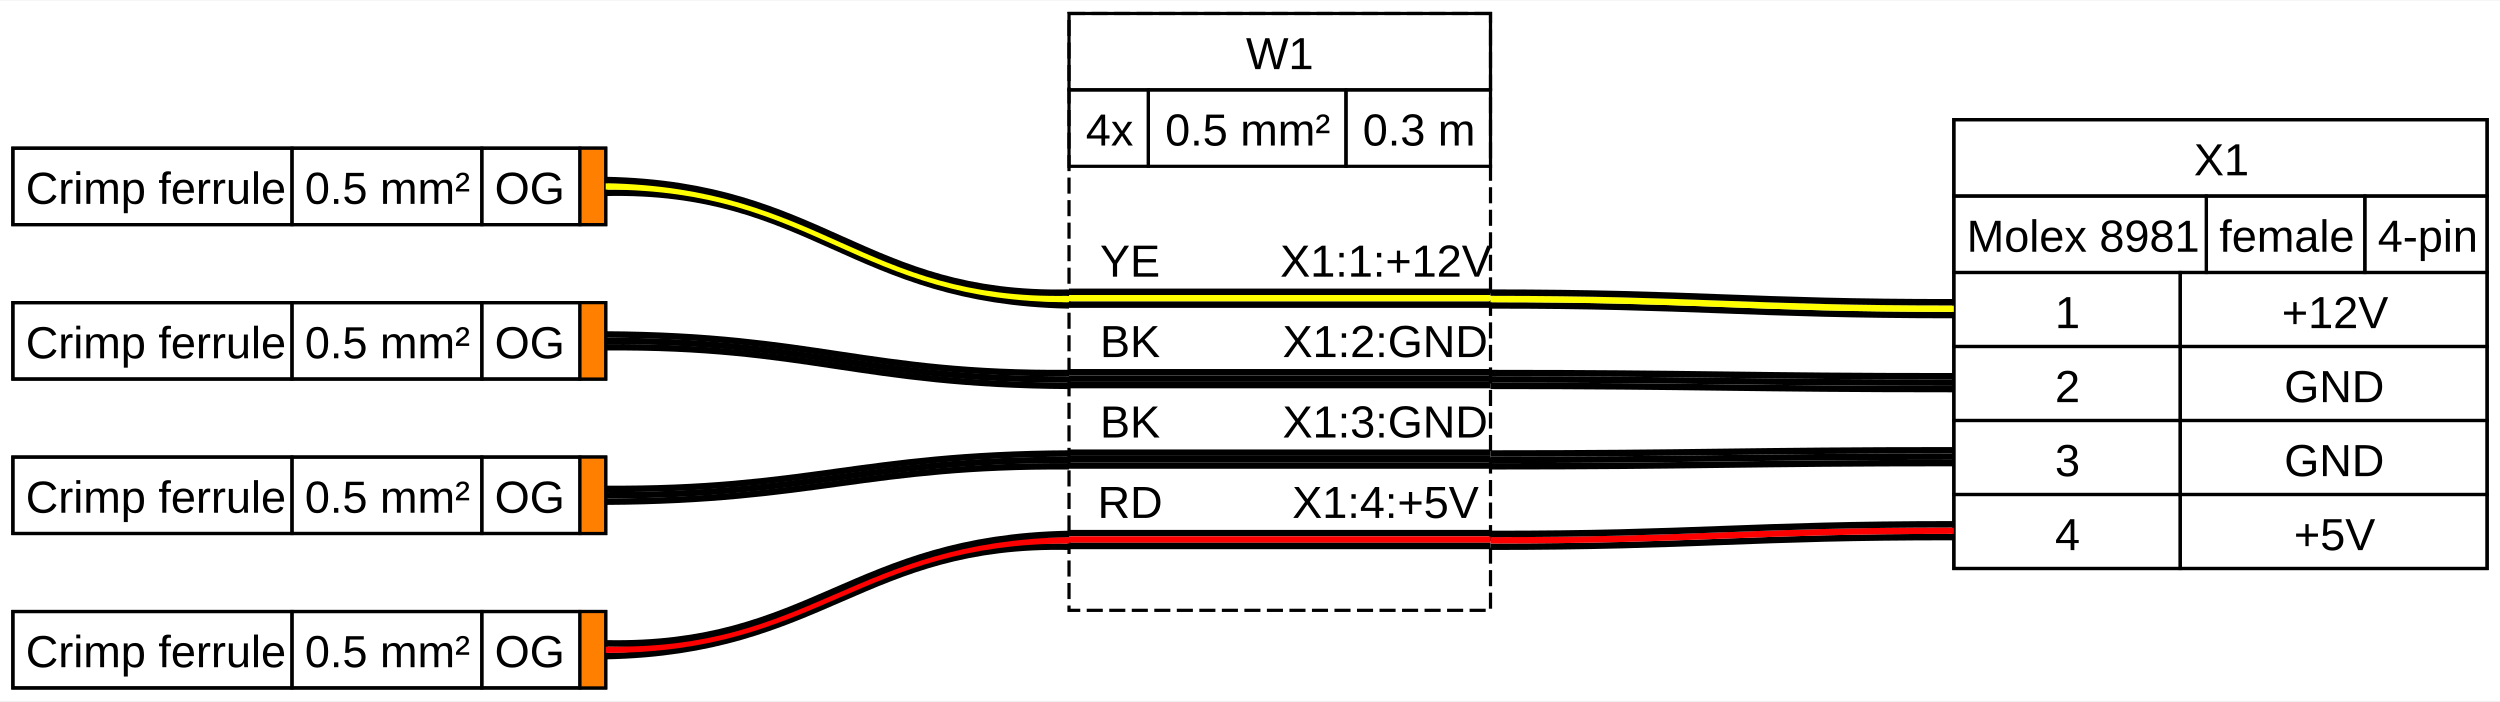
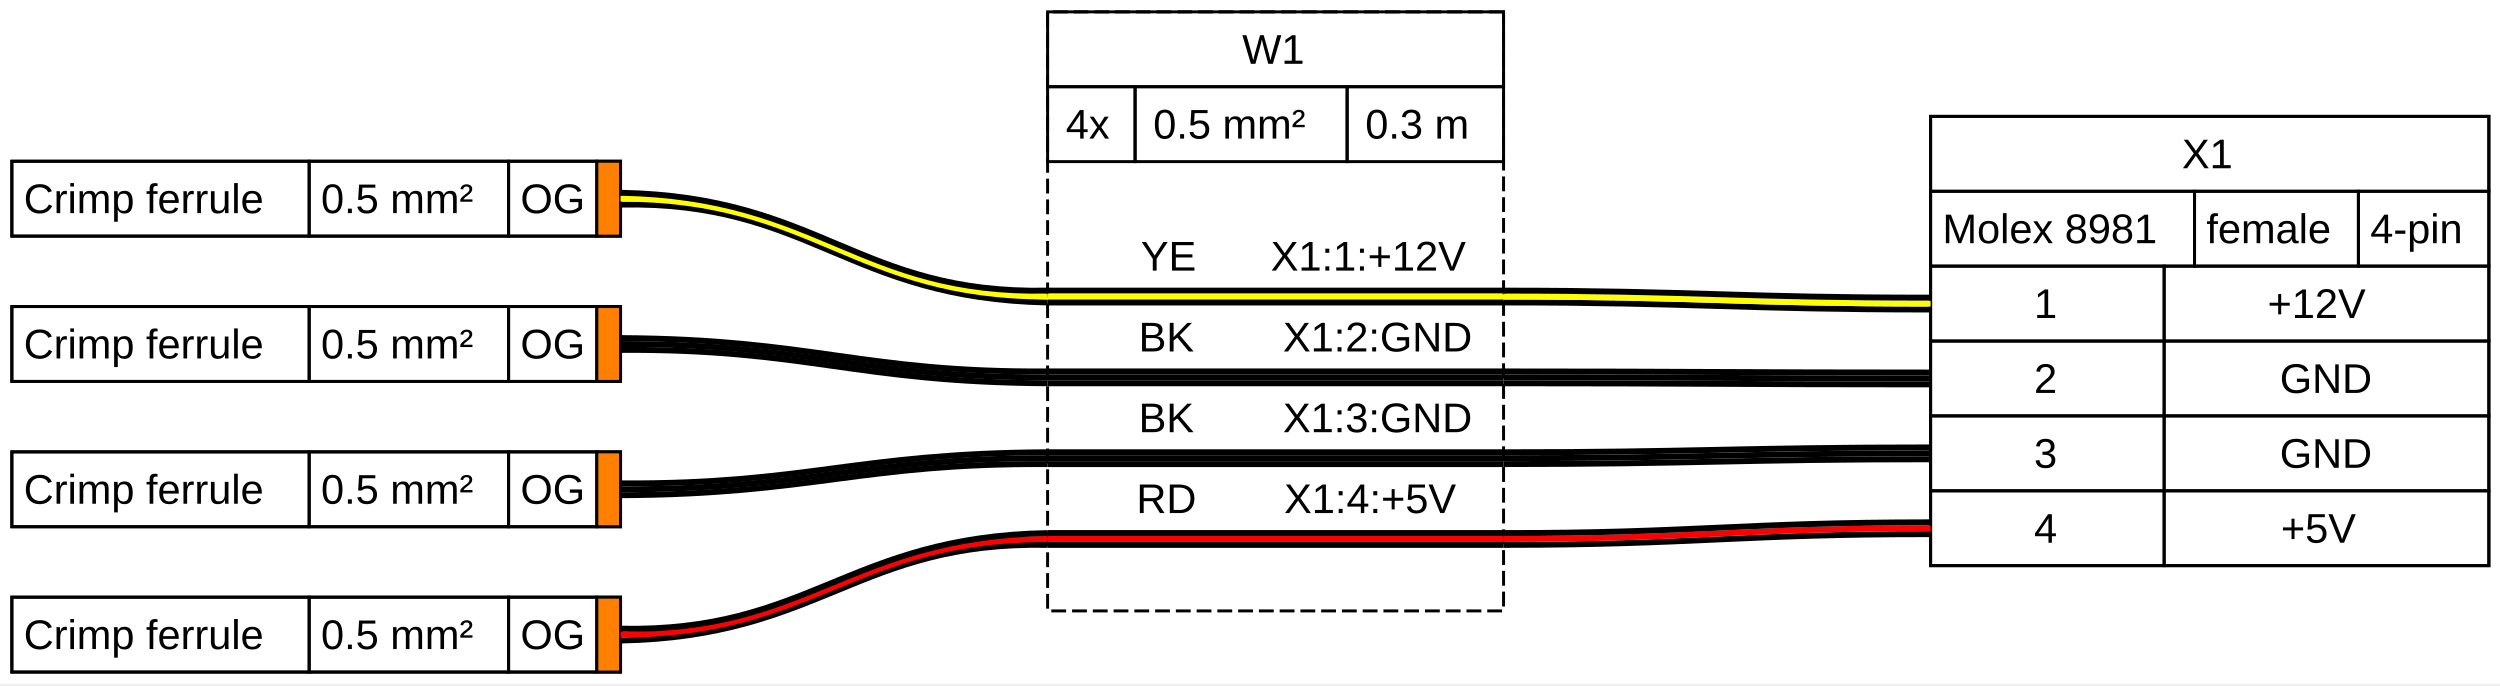
- <svg xmlns="http://www.w3.org/2000/svg" width="777pt" height="218pt" viewBox="0.00 0.00 777.00 217.62">
-   <g id="graph0" class="graph" transform="scale(1 1) rotate(0) translate(4 213.62)">
-     <polygon fill="#ffffff" stroke="none" points="-4,4 -4,-213.62 773,-213.62 773,4 -4,4" />
+ <svg xmlns="http://www.w3.org/2000/svg" width="843pt" height="231pt" viewBox="0.00 0.00 843.00 231.00">
+   <g id="graph0" class="graph" transform="scale(1 1) rotate(0) translate(4 226.62)">
+     <polygon fill="#ffffff" stroke="none" points="-4,4 -4,-226.62 839.25,-226.62 839.25,4 -4,4" />
    <g id="node1" class="node">
-       <polygon fill="#ffffff" stroke="black" points="184.25,-167.75 0,-167.75 0,-144 184.25,-144 184.25,-167.75" />
-       <polygon fill="none" stroke="black" points="0,-144 0,-167.75 86.75,-167.75 86.75,-144 0,-144" />
-       <text text-anchor="start" x="4" y="-150.45" font-family="arial" font-size="14.00">Crimp ferrule</text>
-       <polygon fill="none" stroke="black" points="86.75,-144 86.75,-167.75 145.75,-167.75 145.75,-144 86.75,-144" />
-       <text text-anchor="start" x="90.75" y="-150.45" font-family="arial" font-size="14.00">0.5 mm²</text>
-       <polygon fill="none" stroke="black" points="145.75,-144 145.75,-167.75 176.25,-167.75 176.25,-144 145.75,-144" />
-       <text text-anchor="start" x="149.75" y="-150.45" font-family="arial" font-size="14.00">OG</text>
-       <polygon fill="#ff8000" stroke="none" points="176.25,-144 176.25,-167.75 184.25,-167.75 184.25,-144 176.25,-144" />
-       <polygon fill="none" stroke="black" points="176.25,-144 176.25,-167.75 184.25,-167.75 184.25,-144 176.25,-144" />
+       <polygon fill="#ffffff" stroke="black" points="205.25,-172.25 0,-172.25 0,-147 205.25,-147 205.25,-172.25" />
+       <polygon fill="none" stroke="black" points="0,-147 0,-172.25 100.25,-172.25 100.25,-147 0,-147" />
+       <text xml:space="preserve" text-anchor="start" x="4" y="-154.75" font-family="arial" font-size="14.00">Crimp ferrule</text>
+       <polygon fill="none" stroke="black" points="100.25,-147 100.25,-172.25 167.5,-172.25 167.5,-147 100.25,-147" />
+       <text xml:space="preserve" text-anchor="start" x="104.25" y="-154.75" font-family="arial" font-size="14.00">0.5 mm²</text>
+       <polygon fill="none" stroke="black" points="167.5,-147 167.5,-172.25 197.25,-172.25 197.25,-147 167.5,-147" />
+       <text xml:space="preserve" text-anchor="start" x="171.5" y="-154.75" font-family="arial" font-size="14.00">OG</text>
+       <polygon fill="#ff8000" stroke="none" points="197.25,-147 197.25,-172.25 205.25,-172.25 205.25,-147 197.25,-147" />
+       <polygon fill="none" stroke="black" points="197.25,-147 197.25,-172.25 205.25,-172.25 205.25,-147 197.25,-147" />
    </g>
    <g id="node6" class="node">
-       <polygon fill="#ffffff" stroke="black" stroke-dasharray="5,2" points="459.25,-209.62 328.25,-209.62 328.25,-24.12 459.25,-24.12 459.25,-209.62" />
-       <polygon fill="none" stroke="black" points="328.25,-185.88 328.25,-209.62 459.25,-209.62 459.25,-185.88 328.25,-185.88" />
-       <text text-anchor="start" x="383.25" y="-192.32" font-family="arial" font-size="14.00">W1</text>
-       <polygon fill="none" stroke="black" points="328.25,-162.12 328.25,-185.88 352.92,-185.88 352.92,-162.12 328.25,-162.12" />
-       <text text-anchor="start" x="333.46" y="-168.57" font-family="arial" font-size="14.00">4x</text>
-       <polygon fill="none" stroke="black" points="352.92,-162.12 352.92,-185.88 414.33,-185.88 414.33,-162.12 352.92,-162.12" />
-       <text text-anchor="start" x="358.12" y="-168.57" font-family="arial" font-size="14.00">0.5 mm²</text>
-       <polygon fill="none" stroke="black" points="414.33,-162.12 414.33,-185.88 459.25,-185.88 459.25,-162.12 414.33,-162.12" />
-       <text text-anchor="start" x="419.54" y="-168.57" font-family="arial" font-size="14.00">0.3 m</text>
-       <text text-anchor="start" x="329.88" y="-146.82" font-family="arial" font-size="14.00"> </text>
-       <text text-anchor="start" x="337.88" y="-127.83" font-family="arial" font-size="14.00">     YE    </text>
-       <text text-anchor="start" x="393.88" y="-127.83" font-family="arial" font-size="14.00">X1:1:+12V</text>
-       <polygon fill="#000000" stroke="none" points="328.25,-122.12 328.25,-124.12 459.25,-124.12 459.25,-122.12 328.25,-122.12" />
-       <polygon fill="#ffff00" stroke="none" points="328.25,-120.12 328.25,-122.12 459.25,-122.12 459.25,-120.12 328.25,-120.12" />
-       <polygon fill="#000000" stroke="none" points="328.25,-118.12 328.25,-120.12 459.25,-120.12 459.25,-118.12 328.25,-118.12" />
-       <text text-anchor="start" x="337.88" y="-102.83" font-family="arial" font-size="14.00">     BK    </text>
-       <text text-anchor="start" x="394.62" y="-102.83" font-family="arial" font-size="14.00">X1:2:GND</text>
-       <polygon fill="#000000" stroke="none" points="328.25,-97.12 328.25,-99.12 459.25,-99.12 459.25,-97.12 328.25,-97.12" />
-       <polygon fill="#000000" stroke="none" points="328.25,-95.12 328.25,-97.12 459.25,-97.12 459.25,-95.12 328.25,-95.12" />
-       <polygon fill="#000000" stroke="none" points="328.25,-93.12 328.25,-95.12 459.25,-95.12 459.25,-93.12 328.25,-93.12" />
-       <text text-anchor="start" x="337.88" y="-77.83" font-family="arial" font-size="14.00">     BK    </text>
-       <text text-anchor="start" x="394.62" y="-77.83" font-family="arial" font-size="14.00">X1:3:GND</text>
-       <polygon fill="#000000" stroke="none" points="328.25,-72.12 328.25,-74.12 459.25,-74.12 459.25,-72.12 328.25,-72.12" />
-       <polygon fill="#000000" stroke="none" points="328.25,-70.12 328.25,-72.12 459.25,-72.12 459.25,-70.12 328.25,-70.12" />
-       <polygon fill="#000000" stroke="none" points="328.25,-68.12 328.25,-70.12 459.25,-70.12 459.25,-68.12 328.25,-68.12" />
-       <text text-anchor="start" x="337.12" y="-52.83" font-family="arial" font-size="14.00">     RD    </text>
-       <text text-anchor="start" x="397.62" y="-52.83" font-family="arial" font-size="14.00">X1:4:+5V</text>
-       <polygon fill="#000000" stroke="none" points="328.25,-47.12 328.25,-49.12 459.25,-49.12 459.25,-47.12 328.25,-47.12" />
-       <polygon fill="#ff0000" stroke="none" points="328.25,-45.12 328.25,-47.12 459.25,-47.12 459.25,-45.12 328.25,-45.12" />
-       <polygon fill="#000000" stroke="none" points="328.25,-43.12 328.25,-45.12 459.25,-45.12 459.25,-43.12 328.25,-43.12" />
-       <text text-anchor="start" x="329.88" y="-27.82" font-family="arial" font-size="14.00"> </text>
+       <polygon fill="#ffffff" stroke="black" stroke-dasharray="5,2" points="503,-222.62 349.25,-222.62 349.25,-20.62 503,-20.62 503,-222.62" />
+       <polygon fill="none" stroke="black" points="349.25,-197.38 349.25,-222.62 503,-222.62 503,-197.38 349.25,-197.38" />
+       <text xml:space="preserve" text-anchor="start" x="414.88" y="-205.12" font-family="arial" font-size="14.00">W1</text>
+       <polygon fill="none" stroke="black" points="349.25,-172.12 349.25,-197.38 378.75,-197.38 378.75,-172.12 349.25,-172.12" />
+       <text xml:space="preserve" text-anchor="start" x="355.38" y="-179.88" font-family="arial" font-size="14.00">4x</text>
+       <polygon fill="none" stroke="black" points="378.75,-172.12 378.75,-197.38 450.25,-197.38 450.25,-172.12 378.75,-172.12" />
+       <text xml:space="preserve" text-anchor="start" x="384.88" y="-179.88" font-family="arial" font-size="14.00">0.5 mm²</text>
+       <polygon fill="none" stroke="black" points="450.25,-172.12 450.25,-197.38 503,-197.38 503,-172.12 450.25,-172.12" />
+       <text xml:space="preserve" text-anchor="start" x="456.38" y="-179.88" font-family="arial" font-size="14.00">0.3 m</text>
+       <text xml:space="preserve" text-anchor="start" x="351.25" y="-156.62" font-family="arial" font-size="14.00"> </text>
+       <text xml:space="preserve" text-anchor="start" x="361.25" y="-135.38" font-family="arial" font-size="14.00">     YE    </text>
+       <text xml:space="preserve" text-anchor="start" x="424.5" y="-135.38" font-family="arial" font-size="14.00">X1:1:+12V</text>
+       <polygon fill="#000000" stroke="none" points="349.25,-127.62 349.25,-129.62 503,-129.62 503,-127.62 349.25,-127.62" />
+       <polygon fill="#ffff00" stroke="none" points="349.25,-125.62 349.25,-127.62 503,-127.62 503,-125.62 349.25,-125.62" />
+       <polygon fill="#000000" stroke="none" points="349.25,-123.62 349.25,-125.62 503,-125.62 503,-123.62 349.25,-123.62" />
+       <text xml:space="preserve" text-anchor="start" x="360.5" y="-108.12" font-family="arial" font-size="14.00">     BK    </text>
+       <text xml:space="preserve" text-anchor="start" x="428.62" y="-108.12" font-family="arial" font-size="14.00">X1:2:GND</text>
+       <polygon fill="#000000" stroke="none" points="349.25,-100.38 349.25,-102.38 503,-102.38 503,-100.38 349.25,-100.38" />
+       <polygon fill="#000000" stroke="none" points="349.25,-98.38 349.25,-100.38 503,-100.38 503,-98.38 349.25,-98.38" />
+       <polygon fill="#000000" stroke="none" points="349.25,-96.38 349.25,-98.38 503,-98.38 503,-96.38 349.25,-96.38" />
+       <text xml:space="preserve" text-anchor="start" x="360.5" y="-80.88" font-family="arial" font-size="14.00">     BK    </text>
+       <text xml:space="preserve" text-anchor="start" x="428.62" y="-80.88" font-family="arial" font-size="14.00">X1:3:GND</text>
+       <polygon fill="#000000" stroke="none" points="349.25,-73.12 349.25,-75.12 503,-75.12 503,-73.12 349.25,-73.12" />
+       <polygon fill="#000000" stroke="none" points="349.25,-71.12 349.25,-73.12 503,-73.12 503,-71.12 349.25,-71.12" />
+       <polygon fill="#000000" stroke="none" points="349.25,-69.12 349.25,-71.12 503,-71.12 503,-69.12 349.25,-69.12" />
+       <text xml:space="preserve" text-anchor="start" x="359.75" y="-53.62" font-family="arial" font-size="14.00">     RD    </text>
+       <text xml:space="preserve" text-anchor="start" x="429" y="-53.62" font-family="arial" font-size="14.00">X1:4:+5V</text>
+       <polygon fill="#000000" stroke="none" points="349.25,-45.88 349.25,-47.88 503,-47.88 503,-45.88 349.25,-45.88" />
+       <polygon fill="#ff0000" stroke="none" points="349.25,-43.88 349.25,-45.88 503,-45.88 503,-43.88 349.25,-43.88" />
+       <polygon fill="#000000" stroke="none" points="349.25,-41.88 349.25,-43.88 503,-43.88 503,-41.88 349.25,-41.88" />
+       <text xml:space="preserve" text-anchor="start" x="351.25" y="-26.38" font-family="arial" font-size="14.00"> </text>
    </g>
    <g id="edge1" class="edge">
-       <path fill="none" stroke="#000000" stroke-width="2" d="M184.25,-153.88C248.23,-155.21 260.5,-120.21 328.25,-118.88" />
-       <path fill="none" stroke="#ffff00" stroke-width="2" d="M184.25,-155.88C250.11,-155.88 262.39,-120.88 328.25,-120.88" />
-       <path fill="none" stroke="#000000" stroke-width="2" d="M184.25,-157.87C252,-156.54 264.27,-121.54 328.25,-122.87" />
+       <path fill="none" stroke="#000000" stroke-width="2" d="M205.25,-157.63C269.04,-158.91 281.72,-125.91 349.25,-124.63" />
+       <path fill="none" stroke="#ffff00" stroke-width="2" d="M205.25,-159.63C270.91,-159.62 283.59,-126.62 349.25,-126.62" />
+       <path fill="none" stroke="#000000" stroke-width="2" d="M205.25,-161.62C272.78,-160.34 285.46,-127.34 349.25,-128.62" />
    </g>
    <g id="node2" class="node">
-       <polygon fill="#ffffff" stroke="black" points="184.25,-119.75 0,-119.75 0,-96 184.25,-96 184.25,-119.75" />
-       <polygon fill="none" stroke="black" points="0,-96 0,-119.75 86.75,-119.75 86.75,-96 0,-96" />
-       <text text-anchor="start" x="4" y="-102.45" font-family="arial" font-size="14.00">Crimp ferrule</text>
-       <polygon fill="none" stroke="black" points="86.75,-96 86.75,-119.75 145.75,-119.75 145.75,-96 86.75,-96" />
-       <text text-anchor="start" x="90.75" y="-102.45" font-family="arial" font-size="14.00">0.5 mm²</text>
-       <polygon fill="none" stroke="black" points="145.75,-96 145.75,-119.75 176.25,-119.75 176.25,-96 145.75,-96" />
-       <text text-anchor="start" x="149.75" y="-102.45" font-family="arial" font-size="14.00">OG</text>
-       <polygon fill="#ff8000" stroke="none" points="176.25,-96 176.25,-119.75 184.25,-119.75 184.25,-96 176.25,-96" />
-       <polygon fill="none" stroke="black" points="176.25,-96 176.25,-119.75 184.25,-119.75 184.25,-96 176.25,-96" />
+       <polygon fill="#ffffff" stroke="black" points="205.25,-123.25 0,-123.25 0,-98 205.25,-98 205.25,-123.25" />
+       <polygon fill="none" stroke="black" points="0,-98 0,-123.25 100.25,-123.25 100.25,-98 0,-98" />
+       <text xml:space="preserve" text-anchor="start" x="4" y="-105.75" font-family="arial" font-size="14.00">Crimp ferrule</text>
+       <polygon fill="none" stroke="black" points="100.25,-98 100.25,-123.25 167.5,-123.25 167.5,-98 100.25,-98" />
+       <text xml:space="preserve" text-anchor="start" x="104.25" y="-105.75" font-family="arial" font-size="14.00">0.5 mm²</text>
+       <polygon fill="none" stroke="black" points="167.5,-98 167.5,-123.25 197.25,-123.25 197.25,-98 167.5,-98" />
+       <text xml:space="preserve" text-anchor="start" x="171.5" y="-105.75" font-family="arial" font-size="14.00">OG</text>
+       <polygon fill="#ff8000" stroke="none" points="197.25,-98 197.25,-123.25 205.25,-123.25 205.25,-98 197.25,-98" />
+       <polygon fill="none" stroke="black" points="197.25,-98 197.25,-123.25 205.25,-123.25 205.25,-98 197.25,-98" />
    </g>
    <g id="edge3" class="edge">
-       <path fill="none" stroke="#000000" stroke-width="2" d="M184.25,-105.88C247.25,-106.29 262.81,-94.29 328.25,-93.88" />
-       <path fill="none" stroke="#000000" stroke-width="2" d="M184.25,-107.87C248.47,-107.87 264.03,-95.87 328.25,-95.87" />
-       <path fill="none" stroke="#000000" stroke-width="2" d="M184.25,-109.87C249.69,-109.46 265.25,-97.46 328.25,-97.87" />
+       <path fill="none" stroke="#000000" stroke-width="2" d="M205.25,-108.63C268.28,-109 283.89,-97.75 349.25,-97.38" />
+       <path fill="none" stroke="#000000" stroke-width="2" d="M205.25,-110.62C269.45,-110.62 285.05,-99.38 349.25,-99.37" />
+       <path fill="none" stroke="#000000" stroke-width="2" d="M205.25,-112.62C270.61,-112.25 286.22,-101 349.25,-101.37" />
    </g>
    <g id="node3" class="node">
-       <polygon fill="#ffffff" stroke="black" points="184.25,-71.75 0,-71.75 0,-48 184.25,-48 184.25,-71.75" />
-       <polygon fill="none" stroke="black" points="0,-48 0,-71.75 86.75,-71.75 86.75,-48 0,-48" />
-       <text text-anchor="start" x="4" y="-54.45" font-family="arial" font-size="14.00">Crimp ferrule</text>
-       <polygon fill="none" stroke="black" points="86.75,-48 86.75,-71.75 145.75,-71.75 145.75,-48 86.75,-48" />
-       <text text-anchor="start" x="90.75" y="-54.45" font-family="arial" font-size="14.00">0.5 mm²</text>
-       <polygon fill="none" stroke="black" points="145.75,-48 145.75,-71.75 176.25,-71.75 176.25,-48 145.75,-48" />
-       <text text-anchor="start" x="149.75" y="-54.45" font-family="arial" font-size="14.00">OG</text>
-       <polygon fill="#ff8000" stroke="none" points="176.25,-48 176.25,-71.75 184.25,-71.75 184.25,-48 176.25,-48" />
-       <polygon fill="none" stroke="black" points="176.25,-48 176.25,-71.75 184.25,-71.75 184.25,-48 176.25,-48" />
+       <polygon fill="#ffffff" stroke="black" points="205.25,-74.25 0,-74.25 0,-49 205.25,-49 205.25,-74.25" />
+       <polygon fill="none" stroke="black" points="0,-49 0,-74.25 100.25,-74.25 100.25,-49 0,-49" />
+       <text xml:space="preserve" text-anchor="start" x="4" y="-56.75" font-family="arial" font-size="14.00">Crimp ferrule</text>
+       <polygon fill="none" stroke="black" points="100.25,-49 100.25,-74.25 167.5,-74.25 167.5,-49 100.25,-49" />
+       <text xml:space="preserve" text-anchor="start" x="104.25" y="-56.75" font-family="arial" font-size="14.00">0.5 mm²</text>
+       <polygon fill="none" stroke="black" points="167.5,-49 167.5,-74.25 197.25,-74.25 197.25,-49 167.5,-49" />
+       <text xml:space="preserve" text-anchor="start" x="171.5" y="-56.75" font-family="arial" font-size="14.00">OG</text>
+       <polygon fill="#ff8000" stroke="none" points="197.25,-49 197.25,-74.25 205.25,-74.25 205.25,-49 197.25,-49" />
+       <polygon fill="none" stroke="black" points="197.25,-49 197.25,-74.25 205.25,-74.25 205.25,-49 197.25,-49" />
    </g>
    <g id="edge5" class="edge">
-       <path fill="none" stroke="#000000" stroke-width="2" d="M184.25,-57.88C249.59,-58.24 265.21,-69.24 328.25,-68.88" />
-       <path fill="none" stroke="#000000" stroke-width="2" d="M184.25,-59.88C248.44,-59.88 264.06,-70.87 328.25,-70.88" />
-       <path fill="none" stroke="#000000" stroke-width="2" d="M184.25,-61.87C247.29,-61.51 262.91,-72.51 328.25,-72.87" />
+       <path fill="none" stroke="#000000" stroke-width="2" d="M205.25,-59.63C270.53,-59.96 286.19,-70.46 349.25,-70.13" />
+       <path fill="none" stroke="#000000" stroke-width="2" d="M205.25,-61.62C269.42,-61.62 285.08,-72.12 349.25,-72.12" />
+       <path fill="none" stroke="#000000" stroke-width="2" d="M205.25,-63.62C268.31,-63.29 283.97,-73.79 349.25,-74.12" />
    </g>
    <g id="node4" class="node">
-       <polygon fill="#ffffff" stroke="black" points="184.25,-23.75 0,-23.75 0,0 184.25,0 184.25,-23.75" />
-       <polygon fill="none" stroke="black" points="0,0 0,-23.75 86.75,-23.75 86.75,0 0,0" />
-       <text text-anchor="start" x="4" y="-6.45" font-family="arial" font-size="14.00">Crimp ferrule</text>
-       <polygon fill="none" stroke="black" points="86.75,0 86.75,-23.75 145.75,-23.75 145.75,0 86.75,0" />
-       <text text-anchor="start" x="90.75" y="-6.45" font-family="arial" font-size="14.00">0.5 mm²</text>
-       <polygon fill="none" stroke="black" points="145.75,0 145.75,-23.75 176.25,-23.75 176.25,0 145.75,0" />
-       <text text-anchor="start" x="149.75" y="-6.45" font-family="arial" font-size="14.00">OG</text>
-       <polygon fill="#ff8000" stroke="none" points="176.25,0 176.25,-23.75 184.25,-23.75 184.25,0 176.25,0" />
-       <polygon fill="none" stroke="black" points="176.25,0 176.25,-23.75 184.25,-23.75 184.25,0 176.25,0" />
+       <polygon fill="#ffffff" stroke="black" points="205.25,-25.25 0,-25.25 0,0 205.25,0 205.25,-25.25" />
+       <polygon fill="none" stroke="black" points="0,0 0,-25.25 100.25,-25.25 100.25,0 0,0" />
+       <text xml:space="preserve" text-anchor="start" x="4" y="-7.75" font-family="arial" font-size="14.00">Crimp ferrule</text>
+       <polygon fill="none" stroke="black" points="100.25,0 100.25,-25.25 167.5,-25.25 167.5,0 100.25,0" />
+       <text xml:space="preserve" text-anchor="start" x="104.25" y="-7.75" font-family="arial" font-size="14.00">0.5 mm²</text>
+       <polygon fill="none" stroke="black" points="167.5,0 167.5,-25.25 197.25,-25.25 197.25,0 167.5,0" />
+       <text xml:space="preserve" text-anchor="start" x="171.5" y="-7.75" font-family="arial" font-size="14.00">OG</text>
+       <polygon fill="#ff8000" stroke="none" points="197.25,0 197.25,-25.25 205.25,-25.25 205.25,0 197.25,0" />
+       <polygon fill="none" stroke="black" points="197.25,0 197.25,-25.25 205.25,-25.25 205.25,0 197.25,0" />
    </g>
    <g id="edge7" class="edge">
-       <path fill="none" stroke="#000000" stroke-width="2" d="M184.25,-9.88C251.89,-11.19 264.37,-45.19 328.25,-43.88" />
-       <path fill="none" stroke="#ff0000" stroke-width="2" d="M184.25,-11.88C250.01,-11.88 262.49,-45.88 328.25,-45.88" />
-       <path fill="none" stroke="#000000" stroke-width="2" d="M184.25,-13.87C248.13,-12.56 260.61,-46.56 328.25,-47.87" />
+       <path fill="none" stroke="#000000" stroke-width="2" d="M205.25,-10.63C272.69,-11.89 285.52,-44.14 349.25,-42.88" />
+       <path fill="none" stroke="#ff0000" stroke-width="2" d="M205.25,-12.62C270.84,-12.62 283.66,-44.88 349.25,-44.88" />
+       <path fill="none" stroke="#000000" stroke-width="2" d="M205.25,-14.62C268.98,-13.36 281.81,-45.61 349.25,-46.87" />
    </g>
    <g id="node5" class="node">
-       <polygon fill="#ffffff" stroke="black" points="769,-176.62 603.25,-176.62 603.25,-37.12 769,-37.12 769,-176.62" />
-       <polygon fill="none" stroke="black" points="603.25,-152.88 603.25,-176.62 769,-176.62 769,-152.88 603.25,-152.88" />
-       <text text-anchor="start" x="677.88" y="-159.32" font-family="arial" font-size="14.00">X1</text>
-       <polygon fill="none" stroke="black" points="603.25,-129.12 603.25,-152.88 681.75,-152.88 681.75,-129.12 603.25,-129.12" />
-       <text text-anchor="start" x="607.25" y="-135.57" font-family="arial" font-size="14.00">Molex 8981</text>
-       <polygon fill="none" stroke="black" points="681.75,-129.12 681.75,-152.88 731,-152.88 731,-129.12 681.75,-129.12" />
-       <text text-anchor="start" x="685.75" y="-135.57" font-family="arial" font-size="14.00">female</text>
-       <polygon fill="none" stroke="black" points="731,-129.12 731,-152.88 769,-152.88 769,-129.12 731,-129.12" />
-       <text text-anchor="start" x="735" y="-135.57" font-family="arial" font-size="14.00">4-pin</text>
-       <polygon fill="none" stroke="black" points="603.25,-106.12 603.25,-129.12 673.62,-129.12 673.62,-106.12 603.25,-106.12" />
-       <text text-anchor="start" x="634.69" y="-111.83" font-family="arial" font-size="14.00">1</text>
-       <polygon fill="none" stroke="black" points="673.62,-106.12 673.62,-129.12 769,-129.12 769,-106.12 673.62,-106.12" />
-       <text text-anchor="start" x="705.19" y="-111.83" font-family="arial" font-size="14.00">+12V</text>
-       <polygon fill="none" stroke="black" points="603.25,-83.12 603.25,-106.12 673.62,-106.12 673.62,-83.12 603.25,-83.12" />
-       <text text-anchor="start" x="634.69" y="-88.83" font-family="arial" font-size="14.00">2</text>
-       <polygon fill="none" stroke="black" points="673.62,-83.12 673.62,-106.12 769,-106.12 769,-83.12 673.62,-83.12" />
-       <text text-anchor="start" x="705.94" y="-88.83" font-family="arial" font-size="14.00">GND</text>
-       <polygon fill="none" stroke="black" points="603.25,-60.12 603.25,-83.12 673.62,-83.12 673.62,-60.12 603.25,-60.12" />
-       <text text-anchor="start" x="634.69" y="-65.83" font-family="arial" font-size="14.00">3</text>
-       <polygon fill="none" stroke="black" points="673.62,-60.12 673.62,-83.12 769,-83.12 769,-60.12 673.62,-60.12" />
-       <text text-anchor="start" x="705.94" y="-65.83" font-family="arial" font-size="14.00">GND</text>
-       <polygon fill="none" stroke="black" points="603.25,-37.12 603.25,-60.12 673.62,-60.12 673.62,-37.12 603.25,-37.12" />
-       <text text-anchor="start" x="634.69" y="-42.83" font-family="arial" font-size="14.00">4</text>
-       <polygon fill="none" stroke="black" points="673.62,-37.12 673.62,-60.12 769,-60.12 769,-37.12 673.62,-37.12" />
-       <text text-anchor="start" x="708.94" y="-42.83" font-family="arial" font-size="14.00">+5V</text>
+       <polygon fill="#ffffff" stroke="black" points="835.25,-187.38 647,-187.38 647,-35.88 835.25,-35.88 835.25,-187.38" />
+       <polygon fill="none" stroke="black" points="647,-162.12 647,-187.38 835.25,-187.38 835.25,-162.12 647,-162.12" />
+       <text xml:space="preserve" text-anchor="start" x="731.75" y="-169.88" font-family="arial" font-size="14.00">X1</text>
+       <polygon fill="none" stroke="black" points="647,-136.88 647,-162.12 736,-162.12 736,-136.88 647,-136.88" />
+       <text xml:space="preserve" text-anchor="start" x="651" y="-144.62" font-family="arial" font-size="14.00">Molex 8981</text>
+       <polygon fill="none" stroke="black" points="736,-136.88 736,-162.12 791.25,-162.12 791.25,-136.88 736,-136.88" />
+       <text xml:space="preserve" text-anchor="start" x="740" y="-144.62" font-family="arial" font-size="14.00">female</text>
+       <polygon fill="none" stroke="black" points="791.25,-136.88 791.25,-162.12 835.25,-162.12 835.25,-136.88 791.25,-136.88" />
+       <text xml:space="preserve" text-anchor="start" x="795.25" y="-144.62" font-family="arial" font-size="14.00">4-pin</text>
+       <polygon fill="none" stroke="black" points="647,-111.62 647,-136.88 725.75,-136.88 725.75,-111.62 647,-111.62" />
+       <text xml:space="preserve" text-anchor="start" x="681.88" y="-119.38" font-family="arial" font-size="14.00">1</text>
+       <polygon fill="none" stroke="black" points="725.75,-111.62 725.75,-136.88 835.25,-136.88 835.25,-111.62 725.75,-111.62" />
+       <text xml:space="preserve" text-anchor="start" x="760.62" y="-119.38" font-family="arial" font-size="14.00">+12V</text>
+       <polygon fill="none" stroke="black" points="647,-86.38 647,-111.62 725.75,-111.62 725.75,-86.38 647,-86.38" />
+       <text xml:space="preserve" text-anchor="start" x="681.88" y="-94.12" font-family="arial" font-size="14.00">2</text>
+       <polygon fill="none" stroke="black" points="725.75,-86.38 725.75,-111.62 835.25,-111.62 835.25,-86.38 725.75,-86.38" />
+       <text xml:space="preserve" text-anchor="start" x="764.75" y="-94.12" font-family="arial" font-size="14.00">GND</text>
+       <polygon fill="none" stroke="black" points="647,-61.12 647,-86.38 725.75,-86.38 725.75,-61.12 647,-61.12" />
+       <text xml:space="preserve" text-anchor="start" x="681.88" y="-68.88" font-family="arial" font-size="14.00">3</text>
+       <polygon fill="none" stroke="black" points="725.75,-61.12 725.75,-86.38 835.25,-86.38 835.25,-61.12 725.75,-61.12" />
+       <text xml:space="preserve" text-anchor="start" x="764.75" y="-68.88" font-family="arial" font-size="14.00">GND</text>
+       <polygon fill="none" stroke="black" points="647,-35.88 647,-61.12 725.75,-61.12 725.75,-35.88 647,-35.88" />
+       <text xml:space="preserve" text-anchor="start" x="681.88" y="-43.62" font-family="arial" font-size="14.00">4</text>
+       <polygon fill="none" stroke="black" points="725.75,-35.88 725.75,-61.12 835.25,-61.12 835.25,-35.88 725.75,-35.88" />
+       <text xml:space="preserve" text-anchor="start" x="765.12" y="-43.62" font-family="arial" font-size="14.00">+5V</text>
    </g>
    <g id="edge2" class="edge">
-       <path fill="none" stroke="#000000" stroke-width="2" d="M459.25,-118.88C522.89,-118.91 538.87,-115.91 603.25,-115.88" />
-       <path fill="none" stroke="#ffff00" stroke-width="2" d="M459.25,-120.87C523.26,-120.88 539.24,-117.88 603.25,-117.87" />
-       <path fill="none" stroke="#000000" stroke-width="2" d="M459.25,-122.87C523.63,-122.84 539.61,-119.84 603.25,-119.87" />
+       <path fill="none" stroke="#000000" stroke-width="2" d="M503,-124.63C566.71,-124.65 582.7,-122.27 647,-122.25" />
+       <path fill="none" stroke="#ffff00" stroke-width="2" d="M503,-126.62C567.01,-126.62 582.99,-124.25 647,-124.25" />
+       <path fill="none" stroke="#000000" stroke-width="2" d="M503,-128.62C567.3,-128.6 583.29,-126.23 647,-126.25" />
    </g>
    <g id="edge4" class="edge">
-       <path fill="none" stroke="#000000" stroke-width="2" d="M459.25,-93.88C523.13,-93.88 539.12,-92.88 603.25,-92.88" />
-       <path fill="none" stroke="#000000" stroke-width="2" d="M459.25,-95.88C523.25,-95.88 539.25,-94.88 603.25,-94.88" />
-       <path fill="none" stroke="#000000" stroke-width="2" d="M459.25,-97.87C523.38,-97.87 539.37,-96.87 603.25,-96.87" />
+       <path fill="none" stroke="#000000" stroke-width="2" d="M503,-97.38C566.95,-97.38 582.95,-97 647,-97" />
+       <path fill="none" stroke="#000000" stroke-width="2" d="M503,-99.38C567,-99.38 583,-99 647,-99" />
+       <path fill="none" stroke="#000000" stroke-width="2" d="M503,-101.37C567.05,-101.37 583.05,-101 647,-101" />
    </g>
    <g id="edge6" class="edge">
-       <path fill="none" stroke="#000000" stroke-width="2" d="M459.25,-68.88C523.38,-68.88 539.37,-69.88 603.25,-69.88" />
-       <path fill="none" stroke="#000000" stroke-width="2" d="M459.25,-70.88C523.25,-70.88 539.25,-71.88 603.25,-71.88" />
-       <path fill="none" stroke="#000000" stroke-width="2" d="M459.25,-72.87C523.13,-72.87 539.12,-73.87 603.25,-73.87" />
+       <path fill="none" stroke="#000000" stroke-width="2" d="M503,-70.13C567.21,-70.14 583.2,-71.76 647,-71.75" />
+       <path fill="none" stroke="#000000" stroke-width="2" d="M503,-72.12C567,-72.12 583,-73.75 647,-73.75" />
+       <path fill="none" stroke="#000000" stroke-width="2" d="M503,-74.12C566.8,-74.11 582.79,-75.74 647,-75.75" />
    </g>
    <g id="edge8" class="edge">
-       <path fill="none" stroke="#000000" stroke-width="2" d="M459.25,-43.88C523.63,-43.91 539.61,-46.91 603.25,-46.88" />
-       <path fill="none" stroke="#ff0000" stroke-width="2" d="M459.25,-45.88C523.26,-45.88 539.24,-48.88 603.25,-48.88" />
-       <path fill="none" stroke="#000000" stroke-width="2" d="M459.25,-47.87C522.89,-47.84 538.87,-50.84 603.25,-50.87" />
+       <path fill="none" stroke="#000000" stroke-width="2" d="M503,-42.88C567.46,-42.92 583.42,-46.55 647,-46.5" />
+       <path fill="none" stroke="#ff0000" stroke-width="2" d="M503,-44.87C567.02,-44.88 582.98,-48.5 647,-48.5" />
+       <path fill="none" stroke="#000000" stroke-width="2" d="M503,-46.87C566.58,-46.83 582.54,-50.45 647,-50.5" />
    </g>
  </g>
</svg>
